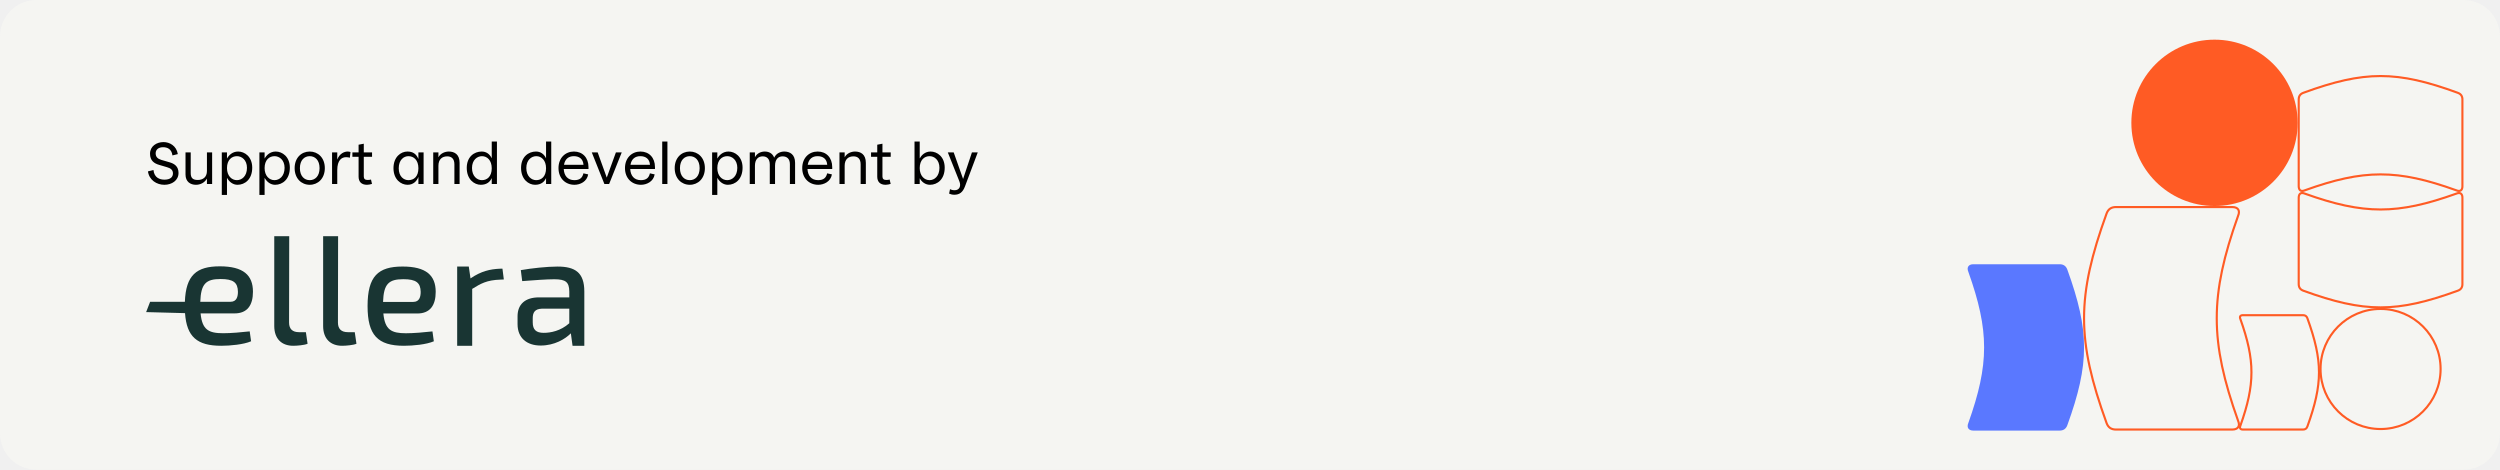
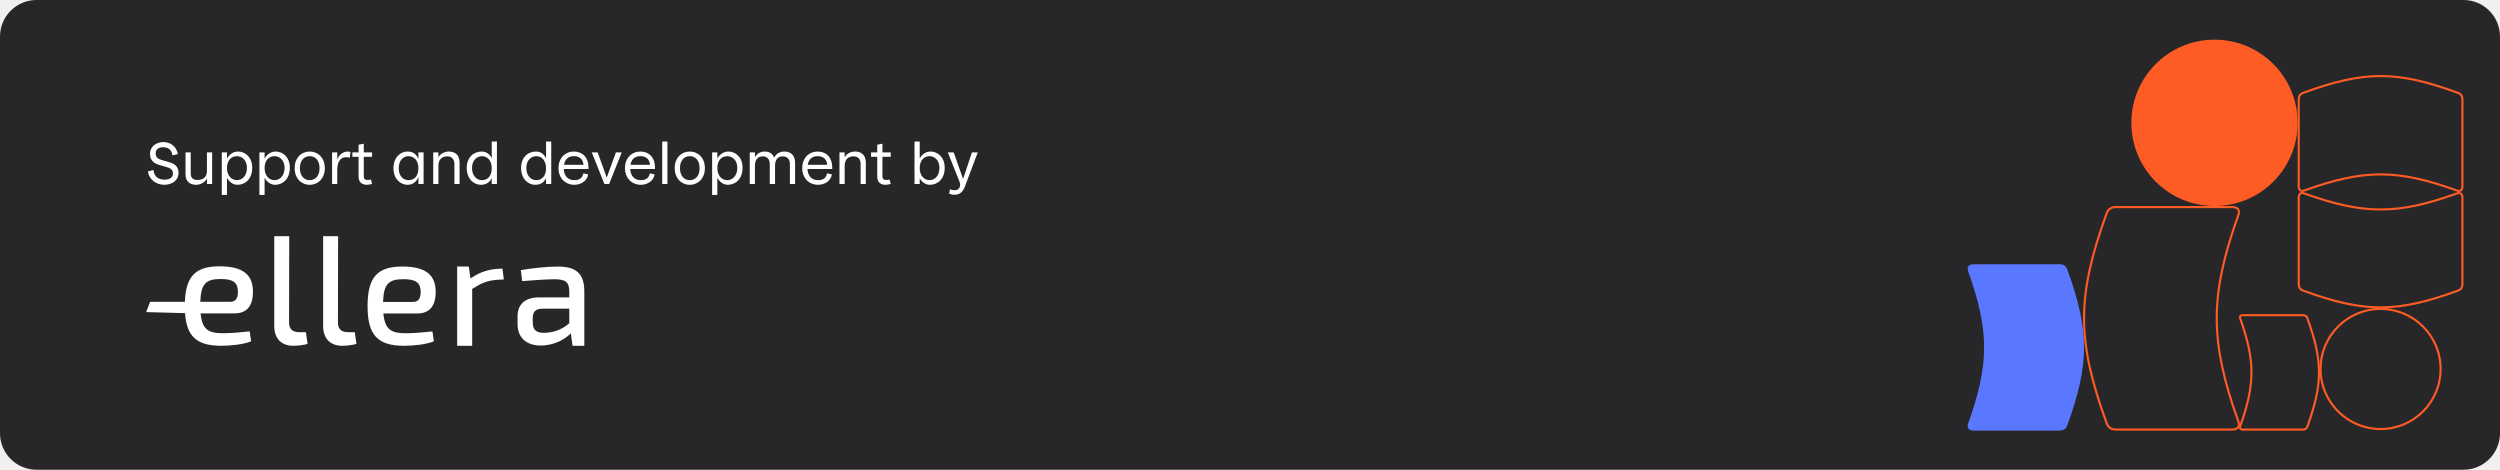
- <svg xmlns="http://www.w3.org/2000/svg" width="958" height="180" viewBox="0 0 958 180" fill="none">
-   <rect width="958" height="180" rx="14" fill="#F5F5F2" />
-   <path d="M57.488 58.908C57.488 56.004 60.032 54.444 62.648 54.444C64.976 54.444 67.616 55.836 68.144 59.052L66.08 59.556C65.768 57.06 64.088 56.412 62.48 56.412C60.752 56.412 59.648 57.324 59.648 58.74C59.648 60.156 60.464 60.852 61.784 61.26L64.928 62.172C66.848 62.724 68.408 63.756 68.408 66.276C68.408 69.18 65.816 70.812 62.984 70.812C60.056 70.812 57.152 69.012 56.696 65.676L58.808 65.148C59.096 68.172 61.304 68.844 63.008 68.844C65.264 68.844 66.272 67.86 66.272 66.444C66.272 65.1 65.36 64.452 63.992 64.068L61.064 63.204C59.096 62.652 57.488 61.572 57.488 58.908ZM81.29 70.5H79.298V68.436C78.338 70.116 76.658 70.812 75.074 70.812C72.986 70.812 71.09 69.66 71.09 66.876V58.404H73.082V66.3C73.082 68.22 73.898 68.964 75.794 68.964C77.714 68.964 79.298 67.932 79.298 65.508V58.404H81.29V70.5ZM91.253 58.068C93.749 58.068 96.653 60.036 96.653 64.26C96.653 68.676 93.869 70.812 91.013 70.812C89.381 70.812 87.917 69.828 86.981 68.148V74.7H84.989V58.404H86.981V60.756C87.677 59.508 89.045 58.068 91.253 58.068ZM90.797 59.844C88.781 59.844 86.981 61.284 86.981 64.404C86.981 67.404 88.781 69.036 90.773 69.036C92.669 69.036 94.637 67.524 94.637 64.308C94.637 61.308 92.645 59.844 90.797 59.844ZM105.667 58.068C108.163 58.068 111.067 60.036 111.067 64.26C111.067 68.676 108.283 70.812 105.427 70.812C103.795 70.812 102.331 69.828 101.395 68.148V74.7H99.403V58.404H101.395V60.756C102.091 59.508 103.459 58.068 105.667 58.068ZM105.211 59.844C103.195 59.844 101.395 61.284 101.395 64.404C101.395 67.404 103.195 69.036 105.187 69.036C107.083 69.036 109.051 67.524 109.051 64.308C109.051 61.308 107.059 59.844 105.211 59.844ZM118.689 58.068C121.857 58.068 124.473 60.468 124.473 64.428C124.473 68.388 121.857 70.812 118.689 70.812C115.497 70.812 112.905 68.388 112.905 64.428C112.905 60.468 115.497 58.068 118.689 58.068ZM118.689 59.844C116.649 59.844 114.921 61.356 114.921 64.428C114.921 67.524 116.649 69.036 118.689 69.036C120.729 69.036 122.457 67.524 122.457 64.428C122.457 61.356 120.729 59.844 118.689 59.844ZM132.622 60.228C130.894 60.228 129.238 61.404 129.238 65.172V70.5H127.246V58.404H129.238V61.14C130.174 58.692 132.094 58.068 133.198 58.068C133.63 58.068 134.014 58.14 134.302 58.26L134.062 60.444C133.678 60.324 133.27 60.228 132.622 60.228ZM137.412 55.452L139.404 55.068V58.404H142.572V60.084H139.404V67.62C139.404 68.508 139.836 68.964 140.892 68.964C141.468 68.964 141.756 68.892 142.164 68.796L142.548 70.476C141.996 70.644 141.228 70.812 140.628 70.812C138.444 70.812 137.412 69.588 137.412 67.692V60.084H135.036V58.404H137.412V55.452ZM156.18 70.812C153.636 70.812 150.78 68.772 150.78 64.428C150.78 60.132 153.612 58.068 156.108 58.068C158.148 58.068 159.492 58.908 160.332 60.924V58.404H162.324V70.5H160.332V67.788C159.756 69.348 158.436 70.812 156.18 70.812ZM156.516 59.844C154.692 59.844 152.796 61.284 152.796 64.476C152.796 67.644 154.692 69.036 156.516 69.036C158.556 69.036 160.332 67.716 160.332 64.476C160.332 61.332 158.532 59.844 156.516 59.844ZM171.388 59.916C169.42 59.916 168.004 61.044 168.004 63.516V70.5H166.012V58.404H168.004V60.276C168.82 58.716 170.572 58.068 171.988 58.068C174.148 58.068 176.116 59.148 176.116 62.388V70.5H174.124V62.964C174.124 60.732 172.924 59.916 171.388 59.916ZM190.426 54.228V70.5H188.434V68.244C187.81 69.612 186.586 70.812 184.234 70.812C181.738 70.812 178.858 68.748 178.858 64.332C178.858 60.108 181.69 58.068 184.57 58.068C186.274 58.068 187.618 58.956 188.434 60.66V54.228H190.426ZM184.69 59.844C182.842 59.844 180.874 61.308 180.874 64.38C180.874 67.524 182.818 69.036 184.666 69.036C186.682 69.036 188.434 67.644 188.434 64.476C188.434 61.428 186.682 59.844 184.69 59.844ZM211.238 54.228V70.5H209.246V68.244C208.622 69.612 207.398 70.812 205.046 70.812C202.55 70.812 199.67 68.748 199.67 64.332C199.67 60.108 202.502 58.068 205.382 58.068C207.086 58.068 208.43 58.956 209.246 60.66V54.228H211.238ZM205.502 59.844C203.654 59.844 201.686 61.308 201.686 64.38C201.686 67.524 203.63 69.036 205.478 69.036C207.494 69.036 209.246 67.644 209.246 64.476C209.246 61.428 207.494 59.844 205.502 59.844ZM219.894 59.844C217.878 59.844 216.486 60.948 216.126 63.156H223.59C223.446 60.852 221.91 59.844 219.894 59.844ZM225.51 64.764H216.03C216.15 67.284 217.494 69.036 220.11 69.036C222.318 69.036 223.206 68.004 223.566 66.42L225.39 66.828C224.934 69.588 222.318 70.812 220.134 70.812C216.726 70.812 214.014 68.388 214.014 64.404C214.014 60.516 216.63 58.068 219.942 58.068C223.23 58.068 225.51 60.396 225.51 64.044V64.764ZM226.774 58.404H229.03L232.51 68.052L236.014 58.404H238.246L233.422 70.5H231.598L226.774 58.404ZM245.371 59.844C243.355 59.844 241.963 60.948 241.603 63.156H249.067C248.923 60.852 247.387 59.844 245.371 59.844ZM250.987 64.764H241.507C241.627 67.284 242.971 69.036 245.587 69.036C247.795 69.036 248.683 68.004 249.043 66.42L250.867 66.828C250.411 69.588 247.795 70.812 245.611 70.812C242.203 70.812 239.491 68.388 239.491 64.404C239.491 60.516 242.107 58.068 245.419 58.068C248.707 58.068 250.987 60.396 250.987 64.044V64.764ZM253.762 54.228H255.754V70.5H253.762V54.228ZM264.329 58.068C267.497 58.068 270.113 60.468 270.113 64.428C270.113 68.388 267.497 70.812 264.329 70.812C261.137 70.812 258.545 68.388 258.545 64.428C258.545 60.468 261.137 58.068 264.329 58.068ZM264.329 59.844C262.289 59.844 260.561 61.356 260.561 64.428C260.561 67.524 262.289 69.036 264.329 69.036C266.369 69.036 268.097 67.524 268.097 64.428C268.097 61.356 266.369 59.844 264.329 59.844ZM279.151 58.068C281.647 58.068 284.551 60.036 284.551 64.26C284.551 68.676 281.767 70.812 278.911 70.812C277.279 70.812 275.815 69.828 274.879 68.148V74.7H272.887V58.404H274.879V60.756C275.575 59.508 276.943 58.068 279.151 58.068ZM278.695 59.844C276.679 59.844 274.879 61.284 274.879 64.404C274.879 67.404 276.679 69.036 278.671 69.036C280.567 69.036 282.535 67.524 282.535 64.308C282.535 61.308 280.543 59.844 278.695 59.844ZM299.877 59.916C298.221 59.916 296.997 61.044 296.997 63.516V70.5H294.981V63.036C294.981 60.804 293.805 59.916 292.269 59.916C290.565 59.916 289.293 61.044 289.293 63.516V70.5H287.301V58.404H289.293V60.252C290.085 58.692 291.669 58.068 293.061 58.068C294.525 58.068 296.013 58.668 296.661 60.42C297.525 58.62 299.229 58.068 300.549 58.068C302.661 58.068 304.677 59.148 304.677 62.388V70.5H302.685V62.916C302.685 60.804 301.509 59.916 299.877 59.916ZM313.293 59.844C311.277 59.844 309.885 60.948 309.525 63.156H316.989C316.845 60.852 315.309 59.844 313.293 59.844ZM318.909 64.764H309.429C309.549 67.284 310.893 69.036 313.509 69.036C315.717 69.036 316.605 68.004 316.965 66.42L318.789 66.828C318.333 69.588 315.717 70.812 313.533 70.812C310.125 70.812 307.413 68.388 307.413 64.404C307.413 60.516 310.029 58.068 313.341 58.068C316.629 58.068 318.909 60.396 318.909 64.044V64.764ZM327.06 59.916C325.092 59.916 323.676 61.044 323.676 63.516V70.5H321.684V58.404H323.676V60.276C324.492 58.716 326.244 58.068 327.66 58.068C329.82 58.068 331.788 59.148 331.788 62.388V70.5H329.796V62.964C329.796 60.732 328.596 59.916 327.06 59.916ZM336.162 55.452L338.154 55.068V58.404H341.322V60.084H338.154V67.62C338.154 68.508 338.586 68.964 339.642 68.964C340.218 68.964 340.506 68.892 340.914 68.796L341.298 70.476C340.746 70.644 339.978 70.812 339.378 70.812C337.194 70.812 336.162 69.588 336.162 67.692V60.084H333.786V58.404H336.162V55.452ZM350.442 54.228H352.434V60.708C353.082 59.556 354.402 58.068 356.61 58.068C359.106 58.068 362.01 60.036 362.01 64.26C362.01 68.676 359.25 70.812 356.37 70.812C354.666 70.812 353.25 69.804 352.434 68.316V70.5H350.442V54.228ZM356.226 59.844C354.234 59.844 352.434 61.284 352.434 64.404C352.434 67.404 354.234 69.036 356.202 69.036C358.074 69.036 359.994 67.524 359.994 64.308C359.994 61.308 358.05 59.844 356.226 59.844ZM365.674 74.628C364.906 74.628 364.162 74.412 363.706 74.196L364.042 72.492C364.378 72.66 364.978 72.9 365.818 72.9C367.642 72.9 368.362 71.316 367.642 69.516L363.202 58.404H365.458L369.058 68.58L372.442 58.404H374.674L369.778 71.436C368.962 73.62 367.738 74.628 365.674 74.628Z" fill="black" />
+ <svg xmlns="http://www.w3.org/2000/svg" width="958" height="180" viewBox="0 0 958 180" fill="#272729">
+   <rect width="958" height="180" rx="14" fill="" />
+   <path d="M57.488 58.908C57.488 56.004 60.032 54.444 62.648 54.444C64.976 54.444 67.616 55.836 68.144 59.052L66.08 59.556C65.768 57.06 64.088 56.412 62.48 56.412C60.752 56.412 59.648 57.324 59.648 58.74C59.648 60.156 60.464 60.852 61.784 61.26L64.928 62.172C66.848 62.724 68.408 63.756 68.408 66.276C68.408 69.18 65.816 70.812 62.984 70.812C60.056 70.812 57.152 69.012 56.696 65.676L58.808 65.148C59.096 68.172 61.304 68.844 63.008 68.844C65.264 68.844 66.272 67.86 66.272 66.444C66.272 65.1 65.36 64.452 63.992 64.068L61.064 63.204C59.096 62.652 57.488 61.572 57.488 58.908ZM81.29 70.5H79.298V68.436C78.338 70.116 76.658 70.812 75.074 70.812C72.986 70.812 71.09 69.66 71.09 66.876V58.404H73.082V66.3C73.082 68.22 73.898 68.964 75.794 68.964C77.714 68.964 79.298 67.932 79.298 65.508V58.404H81.29V70.5ZM91.253 58.068C93.749 58.068 96.653 60.036 96.653 64.26C96.653 68.676 93.869 70.812 91.013 70.812C89.381 70.812 87.917 69.828 86.981 68.148V74.7H84.989V58.404H86.981V60.756C87.677 59.508 89.045 58.068 91.253 58.068ZM90.797 59.844C88.781 59.844 86.981 61.284 86.981 64.404C86.981 67.404 88.781 69.036 90.773 69.036C92.669 69.036 94.637 67.524 94.637 64.308C94.637 61.308 92.645 59.844 90.797 59.844ZM105.667 58.068C108.163 58.068 111.067 60.036 111.067 64.26C111.067 68.676 108.283 70.812 105.427 70.812C103.795 70.812 102.331 69.828 101.395 68.148V74.7H99.403V58.404H101.395V60.756C102.091 59.508 103.459 58.068 105.667 58.068ZM105.211 59.844C103.195 59.844 101.395 61.284 101.395 64.404C101.395 67.404 103.195 69.036 105.187 69.036C107.083 69.036 109.051 67.524 109.051 64.308C109.051 61.308 107.059 59.844 105.211 59.844ZM118.689 58.068C121.857 58.068 124.473 60.468 124.473 64.428C124.473 68.388 121.857 70.812 118.689 70.812C115.497 70.812 112.905 68.388 112.905 64.428C112.905 60.468 115.497 58.068 118.689 58.068ZM118.689 59.844C116.649 59.844 114.921 61.356 114.921 64.428C114.921 67.524 116.649 69.036 118.689 69.036C120.729 69.036 122.457 67.524 122.457 64.428C122.457 61.356 120.729 59.844 118.689 59.844ZM132.622 60.228C130.894 60.228 129.238 61.404 129.238 65.172V70.5H127.246V58.404H129.238V61.14C130.174 58.692 132.094 58.068 133.198 58.068C133.63 58.068 134.014 58.14 134.302 58.26L134.062 60.444C133.678 60.324 133.27 60.228 132.622 60.228ZM137.412 55.452L139.404 55.068V58.404H142.572V60.084H139.404V67.62C139.404 68.508 139.836 68.964 140.892 68.964C141.468 68.964 141.756 68.892 142.164 68.796L142.548 70.476C141.996 70.644 141.228 70.812 140.628 70.812C138.444 70.812 137.412 69.588 137.412 67.692V60.084H135.036V58.404H137.412V55.452ZM156.18 70.812C153.636 70.812 150.78 68.772 150.78 64.428C150.78 60.132 153.612 58.068 156.108 58.068C158.148 58.068 159.492 58.908 160.332 60.924V58.404H162.324V70.5H160.332V67.788C159.756 69.348 158.436 70.812 156.18 70.812ZM156.516 59.844C154.692 59.844 152.796 61.284 152.796 64.476C152.796 67.644 154.692 69.036 156.516 69.036C158.556 69.036 160.332 67.716 160.332 64.476C160.332 61.332 158.532 59.844 156.516 59.844ZM171.388 59.916C169.42 59.916 168.004 61.044 168.004 63.516V70.5H166.012V58.404H168.004V60.276C168.82 58.716 170.572 58.068 171.988 58.068C174.148 58.068 176.116 59.148 176.116 62.388V70.5H174.124V62.964C174.124 60.732 172.924 59.916 171.388 59.916ZM190.426 54.228V70.5H188.434V68.244C187.81 69.612 186.586 70.812 184.234 70.812C181.738 70.812 178.858 68.748 178.858 64.332C178.858 60.108 181.69 58.068 184.57 58.068C186.274 58.068 187.618 58.956 188.434 60.66V54.228H190.426ZM184.69 59.844C182.842 59.844 180.874 61.308 180.874 64.38C180.874 67.524 182.818 69.036 184.666 69.036C186.682 69.036 188.434 67.644 188.434 64.476C188.434 61.428 186.682 59.844 184.69 59.844ZM211.238 54.228V70.5H209.246V68.244C208.622 69.612 207.398 70.812 205.046 70.812C202.55 70.812 199.67 68.748 199.67 64.332C199.67 60.108 202.502 58.068 205.382 58.068C207.086 58.068 208.43 58.956 209.246 60.66V54.228H211.238ZM205.502 59.844C203.654 59.844 201.686 61.308 201.686 64.38C201.686 67.524 203.63 69.036 205.478 69.036C207.494 69.036 209.246 67.644 209.246 64.476C209.246 61.428 207.494 59.844 205.502 59.844ZM219.894 59.844C217.878 59.844 216.486 60.948 216.126 63.156H223.59C223.446 60.852 221.91 59.844 219.894 59.844ZM225.51 64.764H216.03C216.15 67.284 217.494 69.036 220.11 69.036C222.318 69.036 223.206 68.004 223.566 66.42L225.39 66.828C224.934 69.588 222.318 70.812 220.134 70.812C216.726 70.812 214.014 68.388 214.014 64.404C214.014 60.516 216.63 58.068 219.942 58.068C223.23 58.068 225.51 60.396 225.51 64.044V64.764ZM226.774 58.404H229.03L232.51 68.052L236.014 58.404H238.246L233.422 70.5H231.598L226.774 58.404ZM245.371 59.844C243.355 59.844 241.963 60.948 241.603 63.156H249.067C248.923 60.852 247.387 59.844 245.371 59.844ZM250.987 64.764H241.507C241.627 67.284 242.971 69.036 245.587 69.036C247.795 69.036 248.683 68.004 249.043 66.42L250.867 66.828C250.411 69.588 247.795 70.812 245.611 70.812C242.203 70.812 239.491 68.388 239.491 64.404C239.491 60.516 242.107 58.068 245.419 58.068C248.707 58.068 250.987 60.396 250.987 64.044V64.764ZM253.762 54.228H255.754V70.5H253.762V54.228ZM264.329 58.068C267.497 58.068 270.113 60.468 270.113 64.428C270.113 68.388 267.497 70.812 264.329 70.812C261.137 70.812 258.545 68.388 258.545 64.428C258.545 60.468 261.137 58.068 264.329 58.068ZM264.329 59.844C262.289 59.844 260.561 61.356 260.561 64.428C260.561 67.524 262.289 69.036 264.329 69.036C266.369 69.036 268.097 67.524 268.097 64.428C268.097 61.356 266.369 59.844 264.329 59.844ZM279.151 58.068C281.647 58.068 284.551 60.036 284.551 64.26C284.551 68.676 281.767 70.812 278.911 70.812C277.279 70.812 275.815 69.828 274.879 68.148V74.7H272.887V58.404H274.879V60.756C275.575 59.508 276.943 58.068 279.151 58.068ZM278.695 59.844C276.679 59.844 274.879 61.284 274.879 64.404C274.879 67.404 276.679 69.036 278.671 69.036C280.567 69.036 282.535 67.524 282.535 64.308C282.535 61.308 280.543 59.844 278.695 59.844ZM299.877 59.916C298.221 59.916 296.997 61.044 296.997 63.516V70.5H294.981V63.036C294.981 60.804 293.805 59.916 292.269 59.916C290.565 59.916 289.293 61.044 289.293 63.516V70.5H287.301V58.404H289.293V60.252C290.085 58.692 291.669 58.068 293.061 58.068C294.525 58.068 296.013 58.668 296.661 60.42C297.525 58.62 299.229 58.068 300.549 58.068C302.661 58.068 304.677 59.148 304.677 62.388V70.5H302.685V62.916C302.685 60.804 301.509 59.916 299.877 59.916ZM313.293 59.844C311.277 59.844 309.885 60.948 309.525 63.156H316.989C316.845 60.852 315.309 59.844 313.293 59.844ZM318.909 64.764H309.429C309.549 67.284 310.893 69.036 313.509 69.036C315.717 69.036 316.605 68.004 316.965 66.42L318.789 66.828C318.333 69.588 315.717 70.812 313.533 70.812C310.125 70.812 307.413 68.388 307.413 64.404C307.413 60.516 310.029 58.068 313.341 58.068C316.629 58.068 318.909 60.396 318.909 64.044V64.764ZM327.06 59.916C325.092 59.916 323.676 61.044 323.676 63.516V70.5H321.684V58.404H323.676V60.276C324.492 58.716 326.244 58.068 327.66 58.068C329.82 58.068 331.788 59.148 331.788 62.388V70.5H329.796V62.964C329.796 60.732 328.596 59.916 327.06 59.916ZM336.162 55.452L338.154 55.068V58.404H341.322V60.084H338.154V67.62C338.154 68.508 338.586 68.964 339.642 68.964C340.218 68.964 340.506 68.892 340.914 68.796L341.298 70.476C340.746 70.644 339.978 70.812 339.378 70.812C337.194 70.812 336.162 69.588 336.162 67.692V60.084H333.786V58.404H336.162V55.452ZM350.442 54.228H352.434V60.708C353.082 59.556 354.402 58.068 356.61 58.068C359.106 58.068 362.01 60.036 362.01 64.26C362.01 68.676 359.25 70.812 356.37 70.812C354.666 70.812 353.25 69.804 352.434 68.316V70.5H350.442V54.228ZM356.226 59.844C354.234 59.844 352.434 61.284 352.434 64.404C352.434 67.404 354.234 69.036 356.202 69.036C358.074 69.036 359.994 67.524 359.994 64.308C359.994 61.308 358.05 59.844 356.226 59.844ZM365.674 74.628C364.906 74.628 364.162 74.412 363.706 74.196L364.042 72.492C364.378 72.66 364.978 72.9 365.818 72.9C367.642 72.9 368.362 71.316 367.642 69.516L363.202 58.404H365.458L369.058 68.58L372.442 58.404H374.674L369.778 71.436C368.962 73.62 367.738 74.628 365.674 74.628Z" fill="white" />
  <g clip-path="url(#clip0_99_4804)">
-     <path fill-rule="evenodd" clip-rule="evenodd" d="M213.642 102.145C220.35 102.145 223.912 104.4 223.912 111.699V132.5H219.4L218.747 127.726C216.61 129.922 212.455 132.411 207.172 132.411C201.888 132.411 198.327 129.503 198.327 124.221V121.195C198.327 116.566 201.295 113.955 206.518 113.955H218.154V111.699C218.094 108.139 216.848 107.011 212.395 107.011C209.546 107.011 204.619 107.367 200.107 107.723L199.573 103.51C203.67 102.797 209.606 102.145 213.642 102.145ZM218.154 118.287H207.587C204.916 118.405 204.144 119.77 204.144 121.966V123.509C204.144 126.358 205.45 127.545 208.359 127.545C210.971 127.545 214.829 126.836 218.154 123.869V118.287Z" fill="#193533" />
-     <path fill-rule="evenodd" clip-rule="evenodd" d="M192.54 102.952L193.067 107.094L191.796 107.149C186.426 107.316 184.147 108.738 180.943 110.704L180.944 132.5H175.19L175.189 102.135H179.638L180.295 106.686C184.423 103.859 187.862 103.149 191.452 102.97L192.54 102.952Z" fill="#193533" />
-     <path fill-rule="evenodd" clip-rule="evenodd" d="M154.262 102.135C163.281 102.135 166.96 105.509 166.96 111.843C166.96 117.051 164.764 120.129 159.899 120.129H146.904C147.497 126.403 149.989 127.705 155.567 127.705C158.534 127.705 162.569 127.35 165.714 126.995L166.248 130.783C163.399 132.027 158.237 132.5 154.796 132.5C144.708 132.5 140.852 128.416 140.852 117.288C140.852 105.864 144.886 102.135 154.262 102.135ZM154.559 106.988C148.921 106.988 147.023 108.823 146.785 115.69H158.356C160.789 115.69 161.204 113.618 161.204 111.843C161.145 108.35 159.483 106.988 154.559 106.988Z" fill="#193533" />
-     <path fill-rule="evenodd" clip-rule="evenodd" d="M129.5 123.614C129.5 126.043 130.801 127.287 133.284 127.287H135.944L136.594 131.73C135.412 132.263 132.575 132.5 131.096 132.5C126.662 132.5 123.824 129.834 123.824 124.917V90.5H129.559L129.5 123.614Z" fill="#193533" />
-     <path fill-rule="evenodd" clip-rule="evenodd" d="M110.77 123.614C110.77 126.043 112.071 127.287 114.554 127.287H117.215L117.865 131.73C116.683 132.263 113.845 132.5 112.367 132.5C107.932 132.5 105.095 129.834 105.095 124.917V90.5H110.83L110.77 123.614Z" fill="#193533" />
-     <path fill-rule="evenodd" clip-rule="evenodd" d="M84.228 102.055C93.251 102.055 96.931 105.438 96.931 111.788C96.931 117.01 94.735 120.096 89.867 120.096H76.867C77.46 126.387 79.954 127.692 85.534 127.692C88.502 127.692 92.539 127.336 95.685 126.981L96.219 130.779C93.37 132.026 88.205 132.5 84.762 132.5C75.548 132.5 71.532 129.083 70.903 119.996L56 119.594L57.524 115.644H70.844C71.219 105.446 75.303 102.055 84.228 102.055ZM84.525 106.921C78.885 106.921 76.986 108.761 76.749 115.646H88.324C90.758 115.646 91.173 113.568 91.173 111.788C91.114 108.286 89.452 106.921 84.525 106.921Z" fill="#193533" />
+     <path fill-rule="evenodd" clip-rule="evenodd" d="M213.642 102.145C220.35 102.145 223.912 104.4 223.912 111.699V132.5H219.4L218.747 127.726C216.61 129.922 212.455 132.411 207.172 132.411C201.888 132.411 198.327 129.503 198.327 124.221V121.195C198.327 116.566 201.295 113.955 206.518 113.955H218.154V111.699C218.094 108.139 216.848 107.011 212.395 107.011C209.546 107.011 204.619 107.367 200.107 107.723L199.573 103.51C203.67 102.797 209.606 102.145 213.642 102.145ZM218.154 118.287H207.587C204.916 118.405 204.144 119.77 204.144 121.966V123.509C204.144 126.358 205.45 127.545 208.359 127.545C210.971 127.545 214.829 126.836 218.154 123.869V118.287Z" fill="white" />
+     <path fill-rule="evenodd" clip-rule="evenodd" d="M192.54 102.952L193.067 107.094L191.796 107.149C186.426 107.316 184.147 108.738 180.943 110.704L180.944 132.5H175.19L175.189 102.135H179.638L180.295 106.686C184.423 103.859 187.862 103.149 191.452 102.97L192.54 102.952Z" fill="white" />
+     <path fill-rule="evenodd" clip-rule="evenodd" d="M154.262 102.135C163.281 102.135 166.96 105.509 166.96 111.843C166.96 117.051 164.764 120.129 159.899 120.129H146.904C147.497 126.403 149.989 127.705 155.567 127.705C158.534 127.705 162.569 127.35 165.714 126.995L166.248 130.783C163.399 132.027 158.237 132.5 154.796 132.5C144.708 132.5 140.852 128.416 140.852 117.288C140.852 105.864 144.886 102.135 154.262 102.135ZM154.559 106.988C148.921 106.988 147.023 108.823 146.785 115.69H158.356C160.789 115.69 161.204 113.618 161.204 111.843C161.145 108.35 159.483 106.988 154.559 106.988Z" fill="white" />
+     <path fill-rule="evenodd" clip-rule="evenodd" d="M129.5 123.614C129.5 126.043 130.801 127.287 133.284 127.287H135.944L136.594 131.73C135.412 132.263 132.575 132.5 131.096 132.5C126.662 132.5 123.824 129.834 123.824 124.917V90.5H129.559L129.5 123.614Z" fill="white" />
+     <path fill-rule="evenodd" clip-rule="evenodd" d="M110.77 123.614C110.77 126.043 112.071 127.287 114.554 127.287H117.215L117.865 131.73C116.683 132.263 113.845 132.5 112.367 132.5C107.932 132.5 105.095 129.834 105.095 124.917V90.5H110.83L110.77 123.614Z" fill="white" />
+     <path fill-rule="evenodd" clip-rule="evenodd" d="M84.228 102.055C93.251 102.055 96.931 105.438 96.931 111.788C96.931 117.01 94.735 120.096 89.867 120.096H76.867C77.46 126.387 79.954 127.692 85.534 127.692C88.502 127.692 92.539 127.336 95.685 126.981L96.219 130.779C93.37 132.026 88.205 132.5 84.762 132.5C75.548 132.5 71.532 129.083 70.903 119.996L56 119.594L57.524 115.644H70.844C71.219 105.446 75.303 102.055 84.228 102.055ZM84.525 106.921C78.885 106.921 76.986 108.761 76.749 115.646H88.324C90.758 115.646 91.173 113.568 91.173 111.788C91.114 108.286 89.452 106.921 84.525 106.921Z" fill="white" />
  </g>
  <g clip-path="url(#clip1_99_4804)">
    <path d="M941.212 74.216L941.223 74.212L941.235 74.207C942.051 73.856 942.624 73.924 942.979 74.169C943.34 74.418 943.602 74.937 943.602 75.757V108.833C943.602 109.475 943.457 109.999 943.177 110.414C942.899 110.827 942.465 111.164 941.831 111.396C930.096 115.667 921.157 117.789 912.234 117.789C903.311 117.789 894.371 115.667 882.637 111.396C882.002 111.164 881.569 110.827 881.29 110.414C881.011 109.999 880.866 109.475 880.866 108.833V75.757C880.866 74.937 881.127 74.418 881.488 74.169C881.843 73.924 882.416 73.856 883.232 74.207L883.244 74.212L883.256 74.216C894.522 78.247 903.37 80.274 912.234 80.274C921.097 80.274 929.945 78.247 941.212 74.216Z" stroke="#FF5B24" stroke-width="0.818" />
    <path d="M883.255 72.914L883.243 72.918L883.232 72.923C882.416 73.276 881.843 73.208 881.489 72.962C881.127 72.711 880.866 72.189 880.866 71.365V38.141C880.866 37.496 881.011 36.968 881.291 36.551C881.569 36.136 882.003 35.798 882.638 35.565C894.372 31.275 903.311 29.143 912.234 29.143C921.156 29.143 930.096 31.275 941.83 35.565C942.464 35.798 942.898 36.136 943.177 36.551C943.457 36.968 943.602 37.496 943.602 38.141V71.365C943.602 72.189 943.34 72.711 942.979 72.962C942.624 73.208 942.051 73.276 941.236 72.923L941.224 72.918L941.212 72.914C929.946 68.866 921.098 66.829 912.234 66.829C903.37 66.829 894.522 68.866 883.255 72.914Z" stroke="#FF5B24" stroke-width="0.818" />
    <path d="M858.529 122.298L858.525 122.286L858.52 122.274C858.285 121.723 858.342 121.366 858.482 121.161C858.626 120.952 858.941 120.777 859.488 120.777H882.518C882.946 120.777 883.286 120.874 883.55 121.054C883.813 121.233 884.034 121.515 884.188 121.942C887.16 130.177 888.633 136.442 888.633 142.689C888.633 148.937 887.16 155.201 884.188 163.437C884.034 163.864 883.813 164.146 883.55 164.325C883.286 164.504 882.946 164.602 882.518 164.602H859.488C858.941 164.602 858.626 164.426 858.482 164.217C858.342 164.013 858.285 163.656 858.52 163.104L858.525 163.092L858.529 163.081C861.338 155.162 862.754 148.933 862.754 142.689C862.754 136.445 861.338 130.217 858.529 122.298Z" stroke="#FF5B24" stroke-width="0.818" />
    <path d="M756.191 165H789.26C790.664 165 791.686 164.363 792.196 162.96C800.751 139.375 800.751 126.881 792.196 103.295C791.686 101.892 790.664 101.255 789.26 101.255H756.191C754.403 101.255 753.509 102.402 754.275 104.187C762.319 126.753 762.319 139.502 754.275 162.068C753.509 163.853 754.403 165 756.191 165Z" fill="#5A78FF" />
    <path d="M889.23 141.394C889.23 128.687 899.529 118.386 912.234 118.386C924.938 118.386 935.237 128.687 935.237 141.394C935.237 154.101 924.938 164.402 912.234 164.402C899.529 164.402 889.23 154.101 889.23 141.394Z" stroke="#FF5B24" stroke-width="0.818" />
    <path d="M848.602 15.199C831.003 15.199 816.736 29.469 816.736 47.072C816.736 64.674 831.003 78.944 848.602 78.944C866.201 78.944 880.468 64.674 880.468 47.072C880.468 29.469 866.201 15.199 848.602 15.199Z" fill="#FF5B24" />
    <path d="M857.614 161.175L857.618 161.187L857.623 161.198C858.108 162.33 858.03 163.163 857.661 163.699C857.289 164.24 856.537 164.602 855.407 164.602H810.823C809.937 164.602 809.202 164.401 808.615 164.003C808.03 163.607 807.559 162.993 807.239 162.111C801.479 146.209 798.612 134.082 798.612 121.972C798.612 109.862 801.479 97.735 807.239 81.834C807.559 80.951 808.03 80.338 808.615 79.941C809.202 79.543 809.937 79.343 810.823 79.343H855.407C856.537 79.343 857.289 79.705 857.661 80.246C858.03 80.781 858.108 81.614 857.623 82.746L857.618 82.757L857.614 82.769C852.184 98.022 849.457 109.989 849.457 121.972C849.457 133.955 852.184 145.922 857.614 161.175Z" stroke="#FF5B24" stroke-width="0.818" />
  </g>
  <defs>
    <clipPath id="clip0_99_4804">
      <rect width="304" height="42" fill="white" transform="translate(56 90.5)" />
    </clipPath>
    <clipPath id="clip1_99_4804">
      <rect width="190" height="150" fill="white" transform="translate(754 15)" />
    </clipPath>
  </defs>
</svg>
